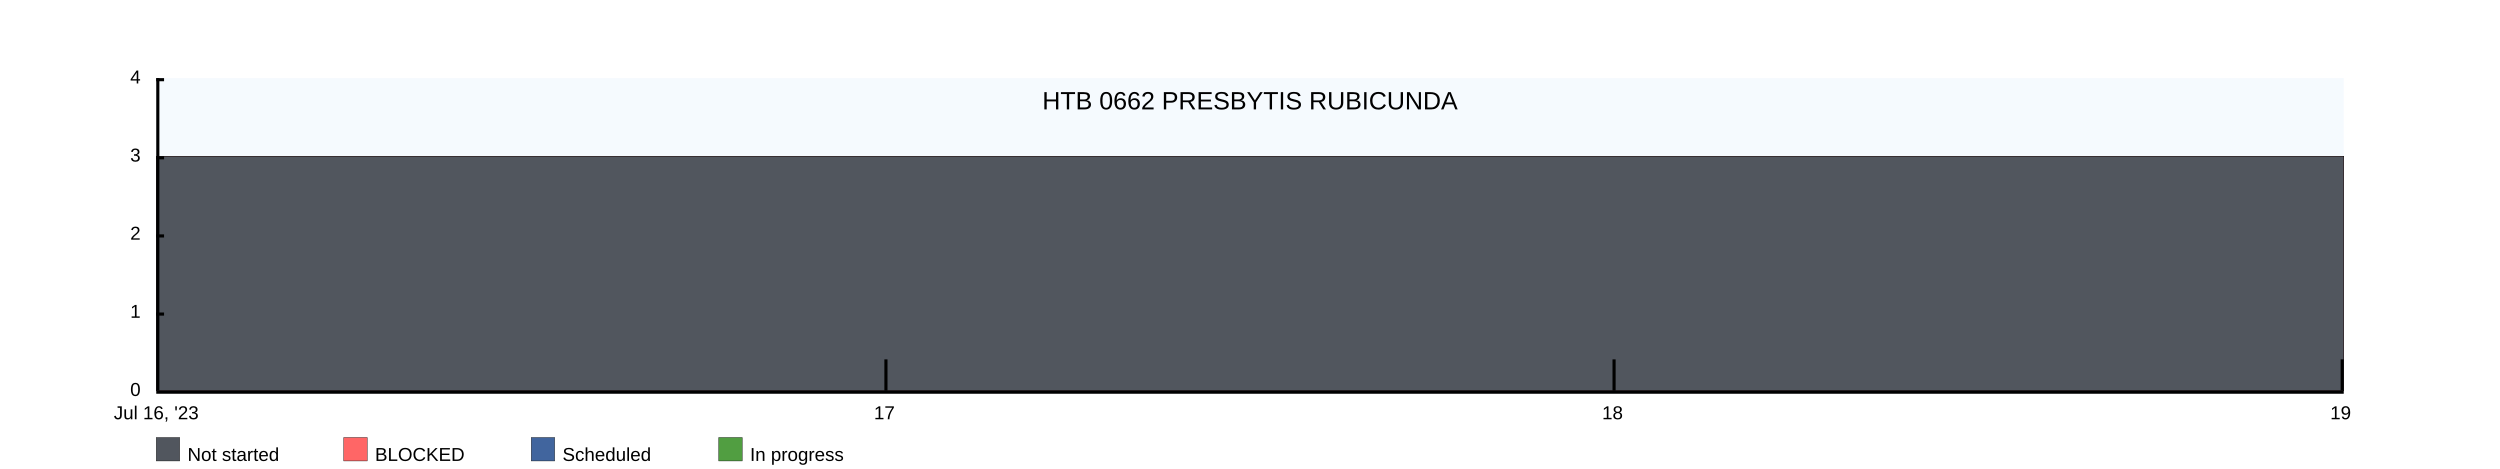
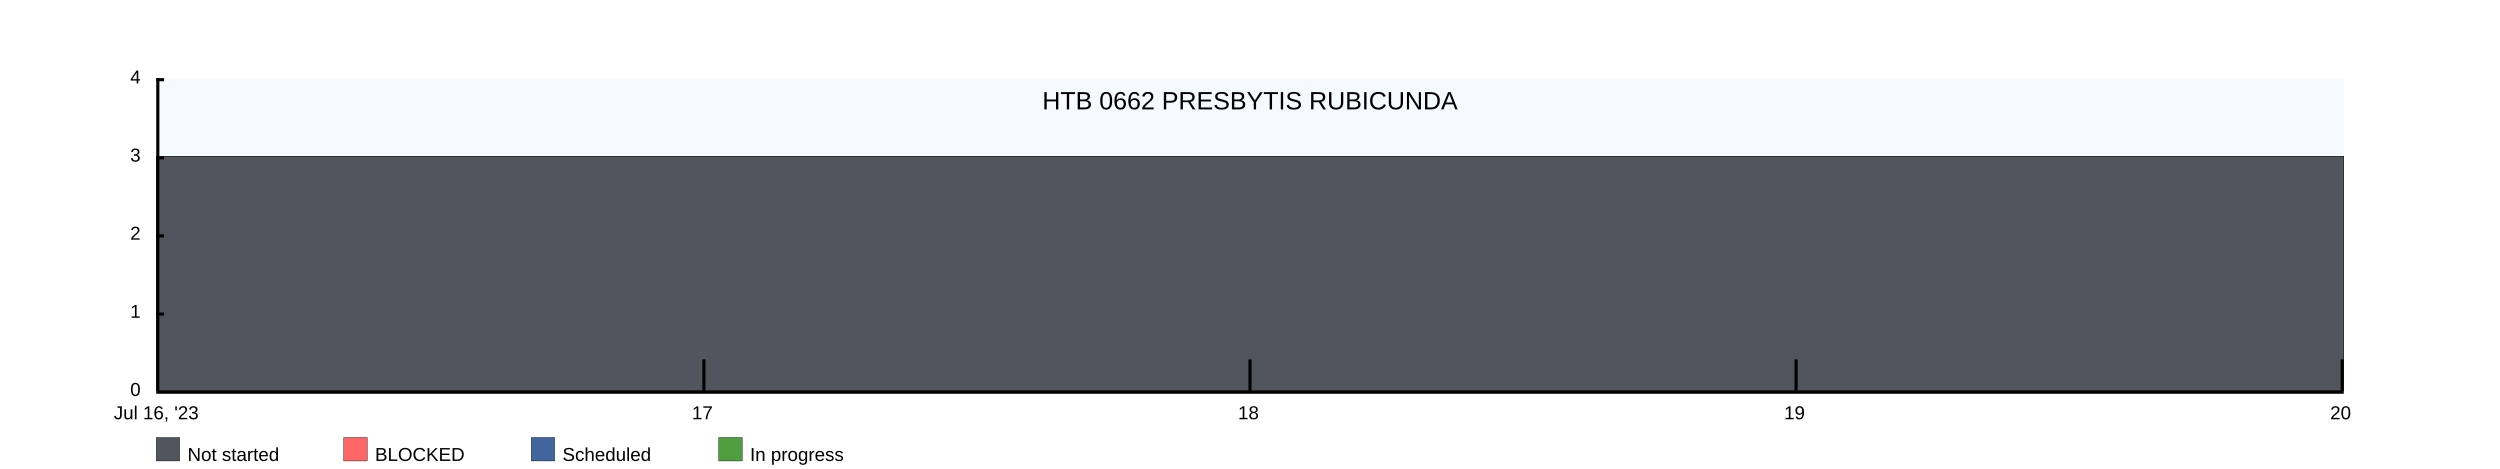
<svg xmlns="http://www.w3.org/2000/svg" width="1600" height="300">
  <rect x="100" y="50" width="1400" height="200" fill="rgba(221, 239, 250, .3)" />
  <clipPath id="theGraph">
    <rect x="100" y="50" width="1400" height="200" fill="black" />
  </clipPath>
  <rect x="100" y="280" width="15" height="15" fill="#51565E" stroke="black" stroke-width="0.25" />
  <text x="120" y="295" font-family="Arial" font-size="12" fill="black">Not started</text>
  <rect x="220" y="280" width="15" height="15" fill="#FF6666" stroke="black" stroke-width="0.25" />
  <text x="240" y="295" font-family="Arial" font-size="12" fill="black">BLOCKED</text>
  <rect x="340" y="280" width="15" height="15" fill="#41659E" stroke="black" stroke-width="0.25" />
  <text x="360" y="295" font-family="Arial" font-size="12" fill="black">Scheduled</text>
  <rect x="460" y="280" width="15" height="15" fill="#519E41" stroke="black" stroke-width="0.25" />
  <text x="480" y="295" font-family="Arial" font-size="12" fill="black">In progress</text>
-   <path d="M 100 100 M 100 100 C 100 100 566.667 100 566.667 100 C 566.667 100 1033.333 100 1033.333 100 C 1033.333 100 1500 100 1500 100 C 1500 100 1500 250 1500 250 C 1500 250 100 250 100 250 Z" fill="#519E41" stroke="black" stroke-width="0.25" />
-   <path d="M 100 100 M 100 100 C 100 100 566.667 100 566.667 100 C 566.667 100 1033.333 100 1033.333 100 C 1033.333 100 1500 100 1500 100 C 1500 100 1500 250 1500 250 C 1500 250 100 250 100 250 Z" fill="#41659E" stroke="black" stroke-width="0.25" />
-   <path d="M 100 100 M 100 100 C 100 100 566.667 100 566.667 100 C 566.667 100 1033.333 100 1033.333 100 C 1033.333 100 1500 100 1500 100 C 1500 100 1500 250 1500 250 C 1500 250 100 250 100 250 Z" fill="#FF6666" stroke="black" stroke-width="0.25" />
-   <path d="M 100 100 M 100 100 C 100 100 566.667 100 566.667 100 C 566.667 100 1033.333 100 1033.333 100 C 1033.333 100 1500 100 1500 100 C 1500 100 1500 250 1500 250 C 1500 250 100 250 100 250 Z" fill="#51565E" stroke="black" stroke-width="0.25" />
+   <path d="M 100 100 M 100 100 C 100 100 450 100 450 100 C 450 100 800 100 800 100 C 800 100 1150 100 1150 100 C 1150 100 1500 100 1500 100 C 1500 100 1500 250 1500 250 C 1500 250 100 250 100 250 Z" fill="#519E41" stroke="black" stroke-width="0.25" />
+   <path d="M 100 100 M 100 100 C 100 100 450 100 450 100 C 450 100 800 100 800 100 C 800 100 1150 100 1150 100 C 1150 100 1500 100 1500 100 C 1500 100 1500 250 1500 250 C 1500 250 100 250 100 250 Z" fill="#41659E" stroke="black" stroke-width="0.25" />
+   <path d="M 100 100 M 100 100 C 100 100 450 100 450 100 C 450 100 800 100 800 100 C 800 100 1150 100 1150 100 C 1150 100 1500 100 1500 100 C 1500 100 1500 250 1500 250 C 1500 250 100 250 100 250 Z" fill="#FF6666" stroke="black" stroke-width="0.25" />
+   <path d="M 100 100 M 100 100 C 100 100 450 100 450 100 C 450 100 800 100 800 100 C 800 100 1150 100 1150 100 C 1150 100 1500 100 1500 100 C 1500 100 1500 250 1500 250 C 1500 250 100 250 100 250 Z" fill="#51565E" stroke="black" stroke-width="0.25" />
  <text x="800" y="70" font-family="Arial" font-size="16" fill="black" text-anchor="middle" alignment-baseline="middle">HTB 0662 PRESBYTIS RUBICUNDA</text>
  <rect x="100" y="250" width="1400" height="2" fill="black" />
  <rect x="100" y="50" width="5" height="2" fill="black" />
  <rect x="100" y="100" width="5" height="2" fill="black" />
  <rect x="100" y="150" width="5" height="2" fill="black" />
  <rect x="100" y="200" width="5" height="2" fill="black" />
  <text x="90" y="50" font-family="Arial" font-size="12" fill="black" text-anchor="end" dominant-baseline="middle">4</text>
  <text x="90" y="100" font-family="Arial" font-size="12" fill="black" text-anchor="end" dominant-baseline="middle">3</text>
  <text x="90" y="150" font-family="Arial" font-size="12" fill="black" text-anchor="end" dominant-baseline="middle">2</text>
  <text x="90" y="200" font-family="Arial" font-size="12" fill="black" text-anchor="end" dominant-baseline="middle">1</text>
  <text x="90" y="250" font-family="Arial" font-size="12" fill="black" text-anchor="end" dominant-baseline="middle">0</text>
  <text x="100" y="260" font-family="Arial" fill="black" text-anchor="middle" dominant-baseline="hanging">Jul 16, '23</text>
-   <text x="566" y="260" font-family="Arial" fill="black" text-anchor="middle" dominant-baseline="hanging">17</text>
-   <text x="1032" y="260" font-family="Arial" fill="black" text-anchor="middle" dominant-baseline="hanging">18</text>
-   <text x="1498" y="260" font-family="Arial" fill="black" text-anchor="middle" dominant-baseline="hanging">19</text>
+   <text x="449.5" y="260" font-family="Arial" fill="black" text-anchor="middle" dominant-baseline="hanging">17</text>
+   <text x="799" y="260" font-family="Arial" fill="black" text-anchor="middle" dominant-baseline="hanging">18</text>
+   <text x="1148.5" y="260" font-family="Arial" fill="black" text-anchor="middle" dominant-baseline="hanging">19</text>
+   <text x="1498" y="260" font-family="Arial" fill="black" text-anchor="middle" dominant-baseline="hanging">20</text>
  <rect x="100" y="50" width="2" height="200" fill="black" />
-   <rect x="566" y="230" width="2" height="20" fill="black" />
-   <rect x="1032" y="230" width="2" height="20" fill="black" />
+   <rect x="449.5" y="230" width="2" height="20" fill="black" />
+   <rect x="799" y="230" width="2" height="20" fill="black" />
+   <rect x="1148.5" y="230" width="2" height="20" fill="black" />
  <rect x="1498" y="230" width="2" height="20" fill="black" />
</svg>
